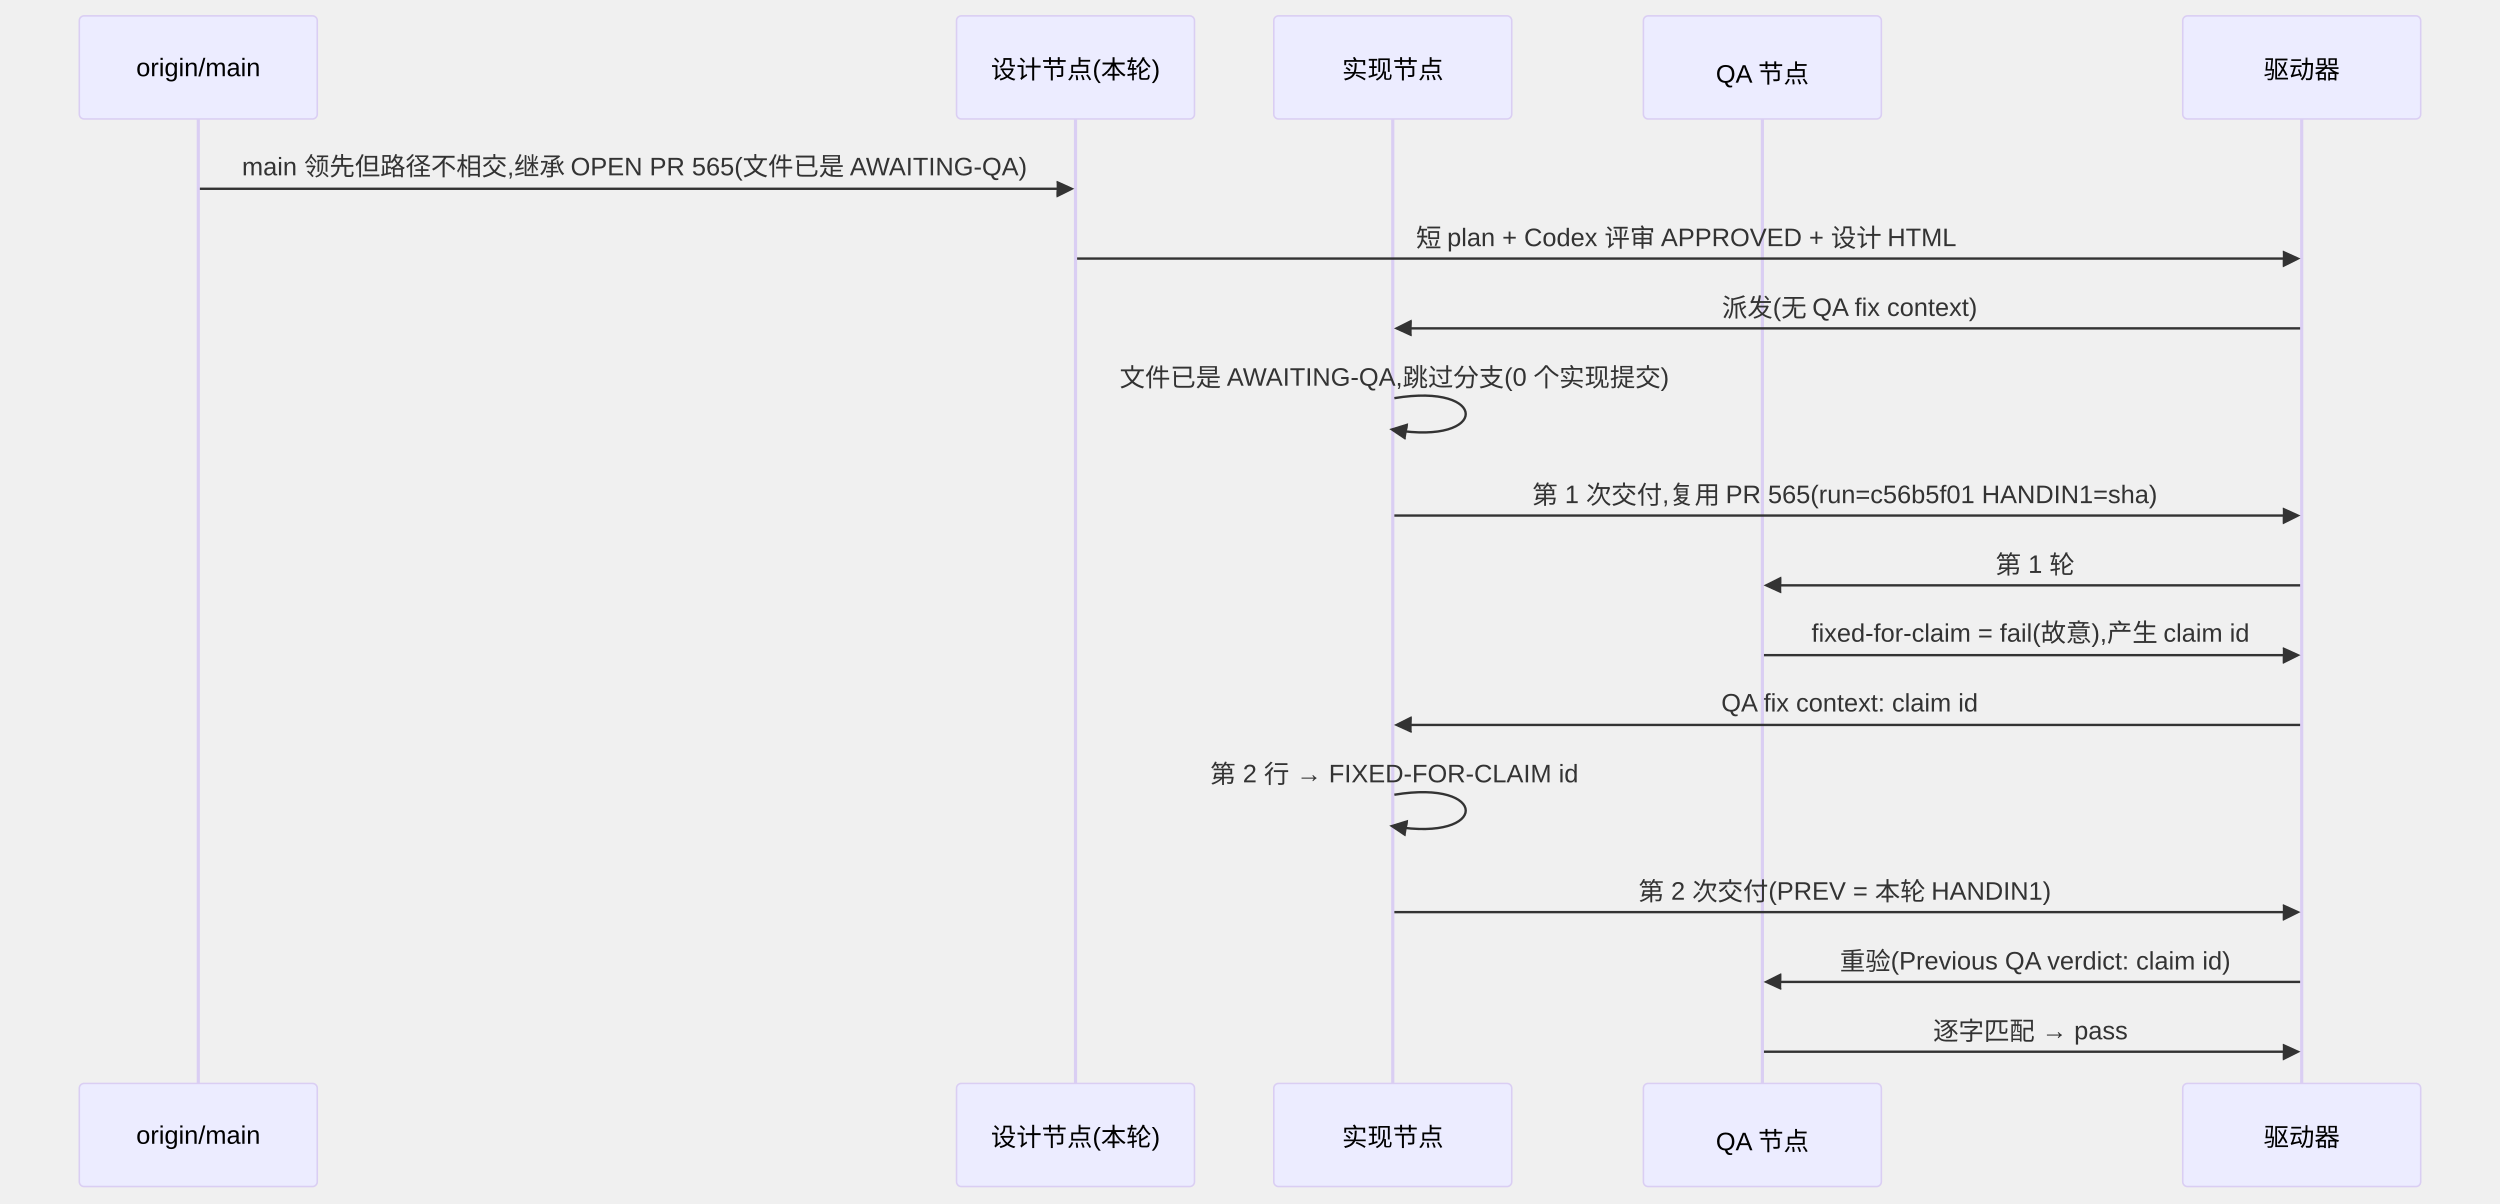
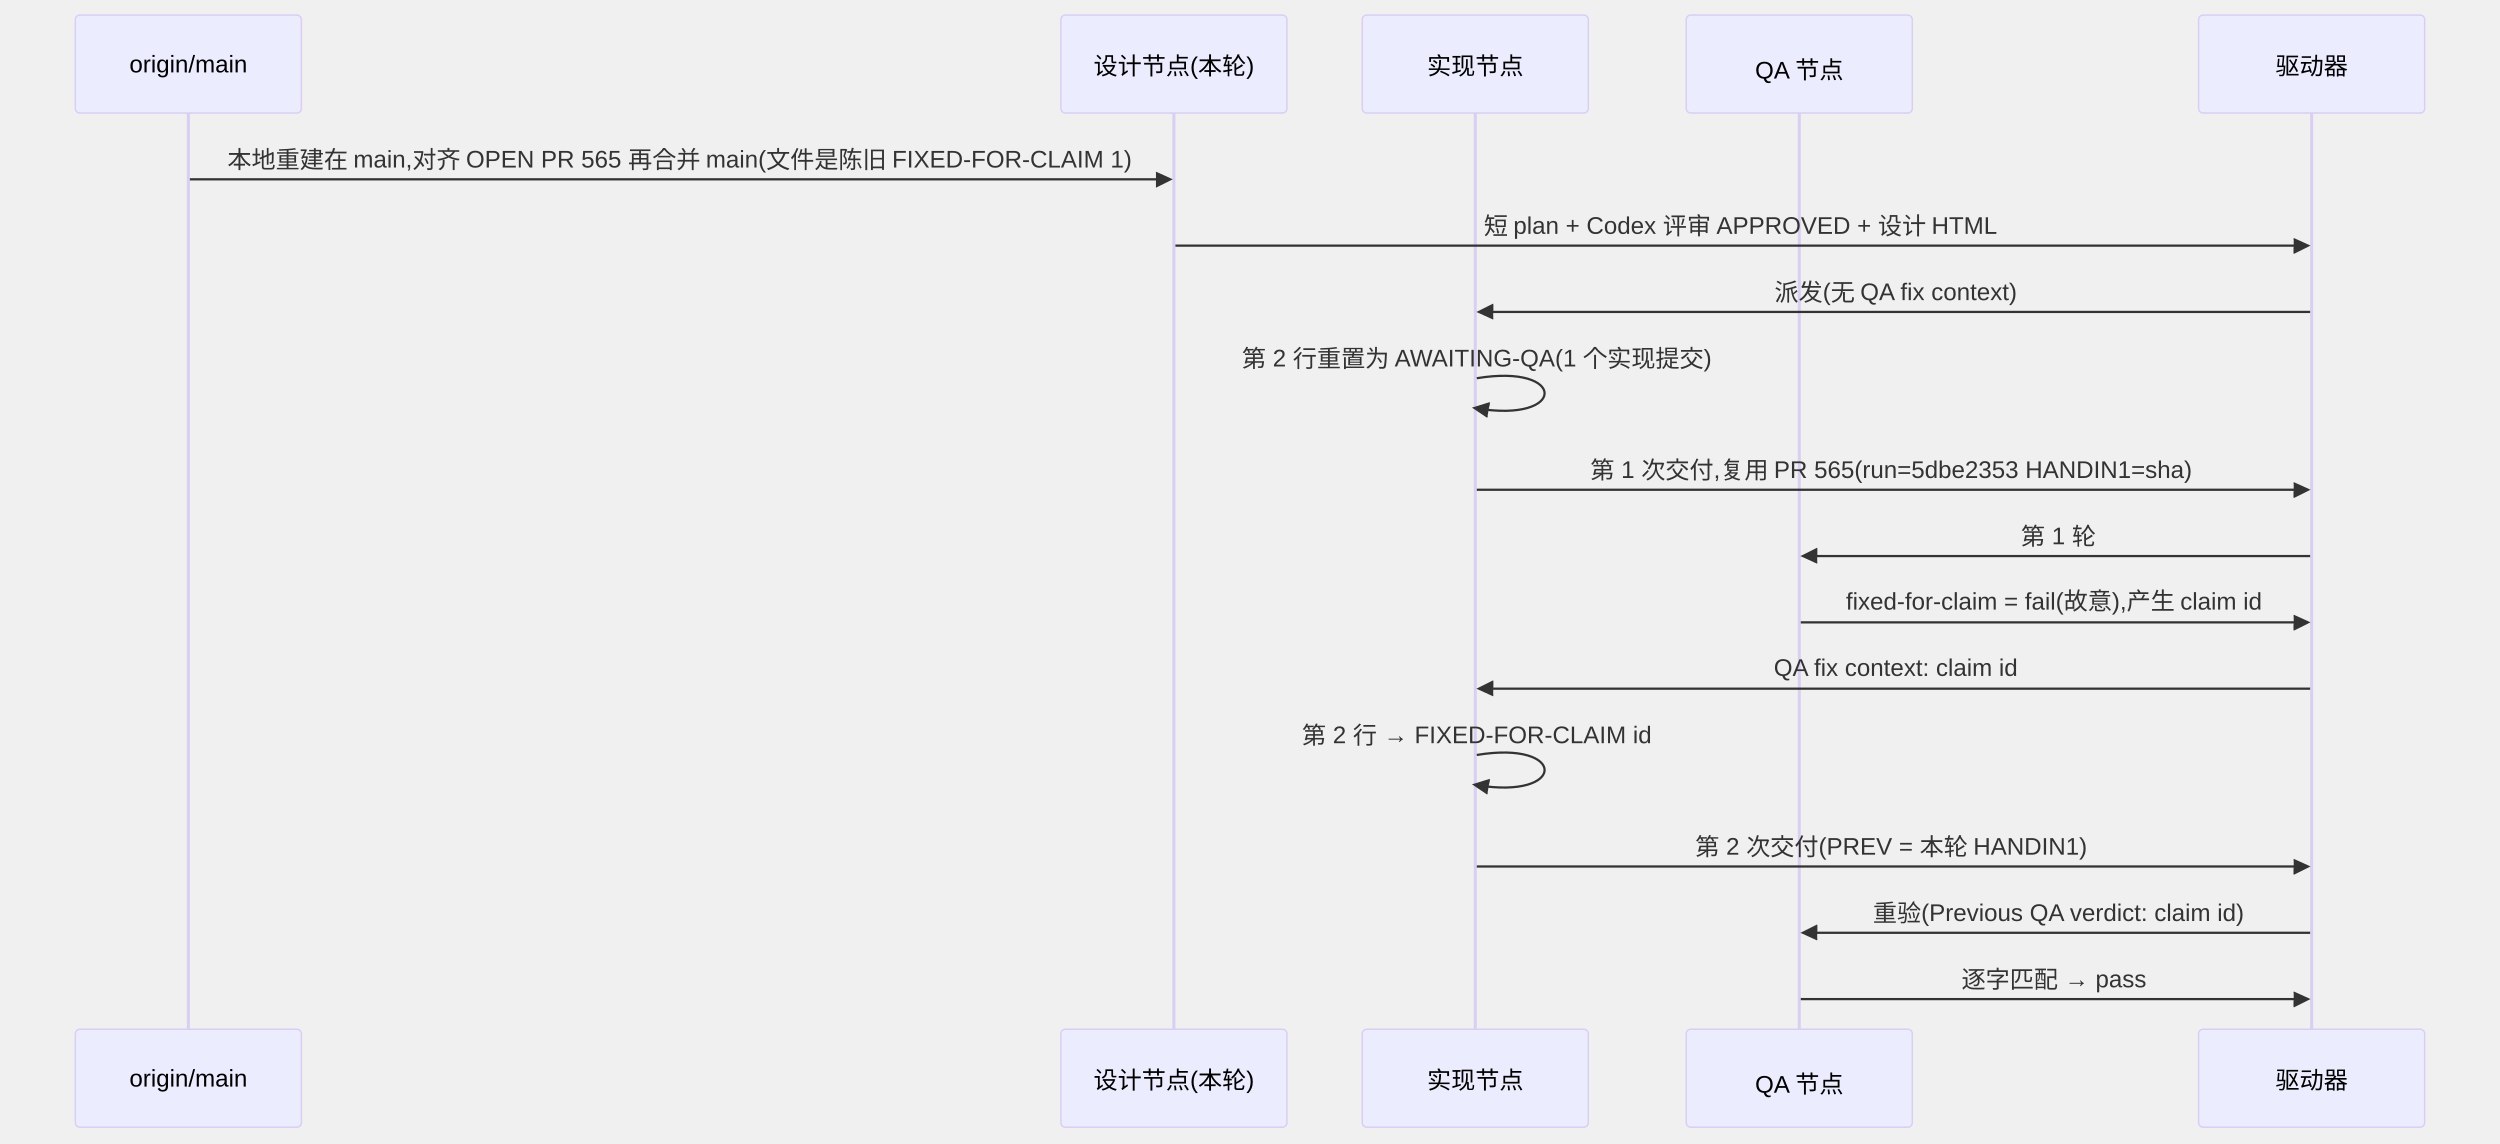
- <svg xmlns="http://www.w3.org/2000/svg" id="FLY-3150-d1" width="100%" style="max-width: 1576px; background-color: white;" viewBox="-50 -10 1576 759" role="graphics-document document" aria-roledescription="sequence">
+ <svg xmlns="http://www.w3.org/2000/svg" id="FLY-3150-d1" width="100%" style="max-width: 1659px; background-color: white;" viewBox="-50 -10 1659 759" role="graphics-document document" aria-roledescription="sequence">
  <g>
-     <rect x="1326" y="673" fill="#eaeaea" stroke="#666" width="150" height="65" name="D" rx="3" ry="3" class="actor actor-bottom" />
-     <text x="1401" y="705.5" dominant-baseline="central" alignment-baseline="central" class="actor actor-box" style="text-anchor: middle; font-size: 16px; font-weight: 400;">
-       <tspan x="1401" dy="0">驱动器</tspan>
+     <rect x="1409" y="673" fill="#eaeaea" stroke="#666" width="150" height="65" name="D" rx="3" ry="3" class="actor actor-bottom" />
+     <text x="1484" y="705.5" dominant-baseline="central" alignment-baseline="central" class="actor actor-box" style="text-anchor: middle; font-size: 16px; font-weight: 400;">
+       <tspan x="1484" dy="0">驱动器</tspan>
    </text>
  </g>
  <g>
-     <rect x="986" y="673" fill="#eaeaea" stroke="#666" width="150" height="65" name="Q" rx="3" ry="3" class="actor actor-bottom" />
-     <text x="1061" y="705.5" dominant-baseline="central" alignment-baseline="central" class="actor actor-box" style="text-anchor: middle; font-size: 16px; font-weight: 400;">
-       <tspan x="1061" dy="0">QA 节点</tspan>
+     <rect x="1069" y="673" fill="#eaeaea" stroke="#666" width="150" height="65" name="Q" rx="3" ry="3" class="actor actor-bottom" />
+     <text x="1144" y="705.5" dominant-baseline="central" alignment-baseline="central" class="actor actor-box" style="text-anchor: middle; font-size: 16px; font-weight: 400;">
+       <tspan x="1144" dy="0">QA 节点</tspan>
    </text>
  </g>
  <g>
-     <rect x="753" y="673" fill="#eaeaea" stroke="#666" width="150" height="65" name="I" rx="3" ry="3" class="actor actor-bottom" />
-     <text x="828" y="705.5" dominant-baseline="central" alignment-baseline="central" class="actor actor-box" style="text-anchor: middle; font-size: 16px; font-weight: 400;">
-       <tspan x="828" dy="0">实现节点</tspan>
+     <rect x="854" y="673" fill="#eaeaea" stroke="#666" width="150" height="65" name="I" rx="3" ry="3" class="actor actor-bottom" />
+     <text x="929" y="705.5" dominant-baseline="central" alignment-baseline="central" class="actor actor-box" style="text-anchor: middle; font-size: 16px; font-weight: 400;">
+       <tspan x="929" dy="0">实现节点</tspan>
    </text>
  </g>
  <g>
-     <rect x="553" y="673" fill="#eaeaea" stroke="#666" width="150" height="65" name="S" rx="3" ry="3" class="actor actor-bottom" />
-     <text x="628" y="705.5" dominant-baseline="central" alignment-baseline="central" class="actor actor-box" style="text-anchor: middle; font-size: 16px; font-weight: 400;">
-       <tspan x="628" dy="0">设计节点(本轮)</tspan>
+     <rect x="654" y="673" fill="#eaeaea" stroke="#666" width="150" height="65" name="S" rx="3" ry="3" class="actor actor-bottom" />
+     <text x="729" y="705.5" dominant-baseline="central" alignment-baseline="central" class="actor actor-box" style="text-anchor: middle; font-size: 16px; font-weight: 400;">
+       <tspan x="729" dy="0">设计节点(本轮)</tspan>
    </text>
  </g>
  <g>
    <rect x="0" y="673" fill="#eaeaea" stroke="#666" width="150" height="65" name="M" rx="3" ry="3" class="actor actor-bottom" />
    <text x="75" y="705.5" dominant-baseline="central" alignment-baseline="central" class="actor actor-box" style="text-anchor: middle; font-size: 16px; font-weight: 400;">
      <tspan x="75" dy="0">origin/main</tspan>
    </text>
  </g>
  <g>
-     <line id="actor4" x1="1401" y1="65" x2="1401" y2="673" class="actor-line 200" stroke-width="0.5px" stroke="#999" name="D" />
+     <line id="actor4" x1="1484" y1="65" x2="1484" y2="673" class="actor-line 200" stroke-width="0.5px" stroke="#999" name="D" />
    <g id="root-4">
-       <rect x="1326" y="0" fill="#eaeaea" stroke="#666" width="150" height="65" name="D" rx="3" ry="3" class="actor actor-top" />
-       <text x="1401" y="32.5" dominant-baseline="central" alignment-baseline="central" class="actor actor-box" style="text-anchor: middle; font-size: 16px; font-weight: 400;">
-         <tspan x="1401" dy="0">驱动器</tspan>
+       <rect x="1409" y="0" fill="#eaeaea" stroke="#666" width="150" height="65" name="D" rx="3" ry="3" class="actor actor-top" />
+       <text x="1484" y="32.5" dominant-baseline="central" alignment-baseline="central" class="actor actor-box" style="text-anchor: middle; font-size: 16px; font-weight: 400;">
+         <tspan x="1484" dy="0">驱动器</tspan>
      </text>
    </g>
  </g>
  <g>
-     <line id="actor3" x1="1061" y1="65" x2="1061" y2="673" class="actor-line 200" stroke-width="0.5px" stroke="#999" name="Q" />
+     <line id="actor3" x1="1144" y1="65" x2="1144" y2="673" class="actor-line 200" stroke-width="0.5px" stroke="#999" name="Q" />
    <g id="root-3">
-       <rect x="986" y="0" fill="#eaeaea" stroke="#666" width="150" height="65" name="Q" rx="3" ry="3" class="actor actor-top" />
-       <text x="1061" y="32.5" dominant-baseline="central" alignment-baseline="central" class="actor actor-box" style="text-anchor: middle; font-size: 16px; font-weight: 400;">
-         <tspan x="1061" dy="0">QA 节点</tspan>
+       <rect x="1069" y="0" fill="#eaeaea" stroke="#666" width="150" height="65" name="Q" rx="3" ry="3" class="actor actor-top" />
+       <text x="1144" y="32.5" dominant-baseline="central" alignment-baseline="central" class="actor actor-box" style="text-anchor: middle; font-size: 16px; font-weight: 400;">
+         <tspan x="1144" dy="0">QA 节点</tspan>
      </text>
    </g>
  </g>
  <g>
-     <line id="actor2" x1="828" y1="65" x2="828" y2="673" class="actor-line 200" stroke-width="0.5px" stroke="#999" name="I" />
+     <line id="actor2" x1="929" y1="65" x2="929" y2="673" class="actor-line 200" stroke-width="0.5px" stroke="#999" name="I" />
    <g id="root-2">
-       <rect x="753" y="0" fill="#eaeaea" stroke="#666" width="150" height="65" name="I" rx="3" ry="3" class="actor actor-top" />
-       <text x="828" y="32.5" dominant-baseline="central" alignment-baseline="central" class="actor actor-box" style="text-anchor: middle; font-size: 16px; font-weight: 400;">
-         <tspan x="828" dy="0">实现节点</tspan>
+       <rect x="854" y="0" fill="#eaeaea" stroke="#666" width="150" height="65" name="I" rx="3" ry="3" class="actor actor-top" />
+       <text x="929" y="32.5" dominant-baseline="central" alignment-baseline="central" class="actor actor-box" style="text-anchor: middle; font-size: 16px; font-weight: 400;">
+         <tspan x="929" dy="0">实现节点</tspan>
      </text>
    </g>
  </g>
  <g>
-     <line id="actor1" x1="628" y1="65" x2="628" y2="673" class="actor-line 200" stroke-width="0.5px" stroke="#999" name="S" />
+     <line id="actor1" x1="729" y1="65" x2="729" y2="673" class="actor-line 200" stroke-width="0.5px" stroke="#999" name="S" />
    <g id="root-1">
-       <rect x="553" y="0" fill="#eaeaea" stroke="#666" width="150" height="65" name="S" rx="3" ry="3" class="actor actor-top" />
-       <text x="628" y="32.5" dominant-baseline="central" alignment-baseline="central" class="actor actor-box" style="text-anchor: middle; font-size: 16px; font-weight: 400;">
-         <tspan x="628" dy="0">设计节点(本轮)</tspan>
+       <rect x="654" y="0" fill="#eaeaea" stroke="#666" width="150" height="65" name="S" rx="3" ry="3" class="actor actor-top" />
+       <text x="729" y="32.5" dominant-baseline="central" alignment-baseline="central" class="actor actor-box" style="text-anchor: middle; font-size: 16px; font-weight: 400;">
+         <tspan x="729" dy="0">设计节点(本轮)</tspan>
      </text>
    </g>
  </g>
  <g>
    <line id="actor0" x1="75" y1="65" x2="75" y2="673" class="actor-line 200" stroke-width="0.5px" stroke="#999" name="M" />
    <g id="root-0">
      <rect x="0" y="0" fill="#eaeaea" stroke="#666" width="150" height="65" name="M" rx="3" ry="3" class="actor actor-top" />
      <text x="75" y="32.5" dominant-baseline="central" alignment-baseline="central" class="actor actor-box" style="text-anchor: middle; font-size: 16px; font-weight: 400;">
        <tspan x="75" dy="0">origin/main</tspan>
      </text>
    </g>
  </g>
  <style>#FLY-3150-d1{font-family:"trebuchet ms",verdana,arial,sans-serif;font-size:16px;fill:#333;}@keyframes edge-animation-frame{from{stroke-dashoffset:0;}}@keyframes dash{to{stroke-dashoffset:0;}}#FLY-3150-d1 .edge-animation-slow{stroke-dasharray:9,5!important;stroke-dashoffset:900;animation:dash 50s linear infinite;stroke-linecap:round;}#FLY-3150-d1 .edge-animation-fast{stroke-dasharray:9,5!important;stroke-dashoffset:900;animation:dash 20s linear infinite;stroke-linecap:round;}#FLY-3150-d1 .error-icon{fill:#552222;}#FLY-3150-d1 .error-text{fill:#552222;stroke:#552222;}#FLY-3150-d1 .edge-thickness-normal{stroke-width:1px;}#FLY-3150-d1 .edge-thickness-thick{stroke-width:3.5px;}#FLY-3150-d1 .edge-pattern-solid{stroke-dasharray:0;}#FLY-3150-d1 .edge-thickness-invisible{stroke-width:0;fill:none;}#FLY-3150-d1 .edge-pattern-dashed{stroke-dasharray:3;}#FLY-3150-d1 .edge-pattern-dotted{stroke-dasharray:2;}#FLY-3150-d1 .marker{fill:#333333;stroke:#333333;}#FLY-3150-d1 .marker.cross{stroke:#333333;}#FLY-3150-d1 svg{font-family:"trebuchet ms",verdana,arial,sans-serif;font-size:16px;}#FLY-3150-d1 p{margin:0;}#FLY-3150-d1 .actor{stroke:hsl(259.626, 59.777%, 87.902%);fill:#ECECFF;}#FLY-3150-d1 text.actor&gt;tspan{fill:black;stroke:none;}#FLY-3150-d1 .actor-line{stroke:hsl(259.626, 59.777%, 87.902%);}#FLY-3150-d1 .innerArc{stroke-width:1.5;stroke-dasharray:none;}#FLY-3150-d1 .messageLine0{stroke-width:1.5;stroke-dasharray:none;stroke:#333;}#FLY-3150-d1 .messageLine1{stroke-width:1.5;stroke-dasharray:2,2;stroke:#333;}#FLY-3150-d1 #arrowhead path{fill:#333;stroke:#333;}#FLY-3150-d1 .sequenceNumber{fill:white;}#FLY-3150-d1 #sequencenumber{fill:#333;}#FLY-3150-d1 #crosshead path{fill:#333;stroke:#333;}#FLY-3150-d1 .messageText{fill:#333;stroke:none;}#FLY-3150-d1 .labelBox{stroke:hsl(259.626, 59.777%, 87.902%);fill:#ECECFF;}#FLY-3150-d1 .labelText,#FLY-3150-d1 .labelText&gt;tspan{fill:black;stroke:none;}#FLY-3150-d1 .loopText,#FLY-3150-d1 .loopText&gt;tspan{fill:black;stroke:none;}#FLY-3150-d1 .loopLine{stroke-width:2px;stroke-dasharray:2,2;stroke:hsl(259.626, 59.777%, 87.902%);fill:hsl(259.626, 59.777%, 87.902%);}#FLY-3150-d1 .note{stroke:#aaaa33;fill:#fff5ad;}#FLY-3150-d1 .noteText,#FLY-3150-d1 .noteText&gt;tspan{fill:black;stroke:none;}#FLY-3150-d1 .activation0{fill:#f4f4f4;stroke:#666;}#FLY-3150-d1 .activation1{fill:#f4f4f4;stroke:#666;}#FLY-3150-d1 .activation2{fill:#f4f4f4;stroke:#666;}#FLY-3150-d1 .actorPopupMenu{position:absolute;}#FLY-3150-d1 .actorPopupMenuPanel{position:absolute;fill:#ECECFF;box-shadow:0px 8px 16px 0px rgba(0,0,0,0.2);filter:drop-shadow(3px 5px 2px rgb(0 0 0 / 0.4));}#FLY-3150-d1 .actor-man line{stroke:hsl(259.626, 59.777%, 87.902%);fill:#ECECFF;}#FLY-3150-d1 .actor-man circle,#FLY-3150-d1 line{stroke:hsl(259.626, 59.777%, 87.902%);fill:#ECECFF;stroke-width:2px;}#FLY-3150-d1 :root{--mermaid-font-family:"trebuchet ms",verdana,arial,sans-serif;}</style>
  <g />
  <defs>
    <symbol id="computer" width="24" height="24">
      <path transform="scale(.5)" d="M2 2v13h20v-13h-20zm18 11h-16v-9h16v9zm-10.228 6l.466-1h3.524l.467 1h-4.457zm14.228 3h-24l2-6h2.104l-1.33 4h18.45l-1.297-4h2.073l2 6zm-5-10h-14v-7h14v7z" />
    </symbol>
  </defs>
  <defs>
    <symbol id="database" fill-rule="evenodd" clip-rule="evenodd">
      <path transform="scale(.5)" d="M12.258.001l.256.004.255.005.253.008.251.01.249.012.247.015.246.016.242.019.241.02.239.023.236.024.233.027.231.028.229.031.225.032.223.034.22.036.217.038.214.04.211.041.208.043.205.045.201.046.198.048.194.05.191.051.187.053.183.054.18.056.175.057.172.059.168.06.163.061.16.063.155.064.15.066.074.033.073.033.071.034.07.034.069.035.068.035.067.035.066.035.064.036.064.036.062.036.06.036.06.037.058.037.058.037.055.038.055.038.053.038.052.038.051.039.05.039.048.039.047.039.045.04.044.04.043.04.041.04.04.041.039.041.037.041.036.041.034.041.033.042.032.042.03.042.029.042.027.042.026.043.024.043.023.043.021.043.02.043.018.044.017.043.015.044.013.044.012.044.011.045.009.044.007.045.006.045.004.045.002.045.001.045v17l-.001.045-.002.045-.004.045-.006.045-.007.045-.009.044-.011.045-.012.044-.013.044-.015.044-.017.043-.018.044-.02.043-.021.043-.023.043-.024.043-.026.043-.027.042-.029.042-.03.042-.032.042-.033.042-.034.041-.036.041-.037.041-.039.041-.04.041-.041.04-.043.04-.044.04-.045.04-.047.039-.048.039-.05.039-.051.039-.052.038-.053.038-.055.038-.055.038-.058.037-.058.037-.06.037-.06.036-.062.036-.064.036-.064.036-.066.035-.067.035-.068.035-.069.035-.07.034-.071.034-.073.033-.074.033-.15.066-.155.064-.16.063-.163.061-.168.06-.172.059-.175.057-.18.056-.183.054-.187.053-.191.051-.194.05-.198.048-.201.046-.205.045-.208.043-.211.041-.214.04-.217.038-.22.036-.223.034-.225.032-.229.031-.231.028-.233.027-.236.024-.239.023-.241.02-.242.019-.246.016-.247.015-.249.012-.251.01-.253.008-.255.005-.256.004-.258.001-.258-.001-.256-.004-.255-.005-.253-.008-.251-.01-.249-.012-.247-.015-.245-.016-.243-.019-.241-.02-.238-.023-.236-.024-.234-.027-.231-.028-.228-.031-.226-.032-.223-.034-.22-.036-.217-.038-.214-.04-.211-.041-.208-.043-.204-.045-.201-.046-.198-.048-.195-.05-.19-.051-.187-.053-.184-.054-.179-.056-.176-.057-.172-.059-.167-.06-.164-.061-.159-.063-.155-.064-.151-.066-.074-.033-.072-.033-.072-.034-.07-.034-.069-.035-.068-.035-.067-.035-.066-.035-.064-.036-.063-.036-.062-.036-.061-.036-.06-.037-.058-.037-.057-.037-.056-.038-.055-.038-.053-.038-.052-.038-.051-.039-.049-.039-.049-.039-.046-.039-.046-.04-.044-.04-.043-.04-.041-.04-.04-.041-.039-.041-.037-.041-.036-.041-.034-.041-.033-.042-.032-.042-.03-.042-.029-.042-.027-.042-.026-.043-.024-.043-.023-.043-.021-.043-.02-.043-.018-.044-.017-.043-.015-.044-.013-.044-.012-.044-.011-.045-.009-.044-.007-.045-.006-.045-.004-.045-.002-.045-.001-.045v-17l.001-.045.002-.045.004-.045.006-.045.007-.045.009-.044.011-.045.012-.044.013-.044.015-.044.017-.043.018-.044.02-.043.021-.043.023-.043.024-.043.026-.043.027-.042.029-.042.03-.042.032-.042.033-.042.034-.041.036-.041.037-.041.039-.041.04-.041.041-.04.043-.04.044-.04.046-.04.046-.039.049-.039.049-.039.051-.039.052-.038.053-.038.055-.038.056-.038.057-.037.058-.037.06-.037.061-.036.062-.036.063-.036.064-.036.066-.035.067-.035.068-.035.069-.035.07-.034.072-.034.072-.033.074-.033.151-.066.155-.064.159-.063.164-.061.167-.06.172-.059.176-.057.179-.056.184-.054.187-.053.19-.051.195-.05.198-.048.201-.046.204-.045.208-.043.211-.041.214-.04.217-.038.22-.036.223-.034.226-.032.228-.031.231-.028.234-.027.236-.024.238-.023.241-.02.243-.019.245-.016.247-.015.249-.012.251-.01.253-.008.255-.005.256-.004.258-.001.258.001zm-9.258 20.499v.01l.001.021.003.021.004.022.005.021.006.022.007.022.009.023.01.022.011.023.012.023.013.023.015.023.016.024.017.023.018.024.019.024.021.024.022.025.023.024.024.025.052.049.056.05.061.051.066.051.07.051.075.051.079.052.084.052.088.052.092.052.097.052.102.051.105.052.11.052.114.051.119.051.123.051.127.05.131.05.135.05.139.048.144.049.147.047.152.047.155.047.16.045.163.045.167.043.171.043.176.041.178.041.183.039.187.039.19.037.194.035.197.035.202.033.204.031.209.03.212.029.216.027.219.025.222.024.226.021.23.02.233.018.236.016.24.015.243.012.246.01.249.008.253.005.256.004.259.001.26-.001.257-.004.254-.005.25-.008.247-.011.244-.012.241-.014.237-.016.233-.018.231-.021.226-.021.224-.024.22-.026.216-.027.212-.028.21-.031.205-.031.202-.034.198-.034.194-.036.191-.037.187-.039.183-.04.179-.04.175-.042.172-.043.168-.044.163-.045.16-.046.155-.046.152-.047.148-.048.143-.049.139-.049.136-.05.131-.05.126-.05.123-.051.118-.052.114-.051.11-.052.106-.052.101-.052.096-.052.092-.052.088-.053.083-.051.079-.052.074-.052.07-.051.065-.051.06-.051.056-.05.051-.05.023-.024.023-.025.021-.024.02-.024.019-.024.018-.024.017-.024.015-.023.014-.024.013-.023.012-.023.01-.023.01-.022.008-.022.006-.022.006-.022.004-.022.004-.021.001-.021.001-.021v-4.127l-.077.055-.08.053-.083.054-.085.053-.087.052-.09.052-.093.051-.095.05-.097.05-.1.049-.102.049-.105.048-.106.047-.109.047-.111.046-.114.045-.115.045-.118.044-.12.043-.122.042-.124.042-.126.041-.128.04-.13.04-.132.038-.134.038-.135.037-.138.037-.139.035-.142.035-.143.034-.144.033-.147.032-.148.031-.15.03-.151.03-.153.029-.154.027-.156.027-.158.026-.159.025-.161.024-.162.023-.163.022-.165.021-.166.02-.167.019-.169.018-.169.017-.171.016-.173.015-.173.014-.175.013-.175.012-.177.011-.178.01-.179.008-.179.008-.181.006-.182.005-.182.004-.184.003-.184.002h-.37l-.184-.002-.184-.003-.182-.004-.182-.005-.181-.006-.179-.008-.179-.008-.178-.01-.176-.011-.176-.012-.175-.013-.173-.014-.172-.015-.171-.016-.17-.017-.169-.018-.167-.019-.166-.02-.165-.021-.163-.022-.162-.023-.161-.024-.159-.025-.157-.026-.156-.027-.155-.027-.153-.029-.151-.03-.15-.03-.148-.031-.146-.032-.145-.033-.143-.034-.141-.035-.14-.035-.137-.037-.136-.037-.134-.038-.132-.038-.13-.04-.128-.04-.126-.041-.124-.042-.122-.042-.12-.044-.117-.043-.116-.045-.113-.045-.112-.046-.109-.047-.106-.047-.105-.048-.102-.049-.1-.049-.097-.05-.095-.05-.093-.052-.09-.051-.087-.052-.085-.053-.083-.054-.08-.054-.077-.054v4.127zm0-5.654v.011l.001.021.003.021.004.021.005.022.006.022.007.022.009.022.01.022.011.023.012.023.013.023.015.024.016.023.017.024.018.024.019.024.021.024.022.024.023.025.024.024.052.05.056.05.061.05.066.051.07.051.075.052.079.051.084.052.088.052.092.052.097.052.102.052.105.052.11.051.114.051.119.052.123.05.127.051.131.05.135.049.139.049.144.048.147.048.152.047.155.046.16.045.163.045.167.044.171.042.176.042.178.04.183.04.187.038.19.037.194.036.197.034.202.033.204.032.209.03.212.028.216.027.219.025.222.024.226.022.23.02.233.018.236.016.24.014.243.012.246.01.249.008.253.006.256.003.259.001.26-.001.257-.003.254-.006.25-.008.247-.01.244-.012.241-.015.237-.016.233-.018.231-.02.226-.022.224-.024.22-.025.216-.027.212-.029.21-.03.205-.032.202-.033.198-.035.194-.036.191-.037.187-.039.183-.039.179-.041.175-.042.172-.043.168-.044.163-.045.16-.045.155-.047.152-.047.148-.048.143-.048.139-.05.136-.049.131-.05.126-.051.123-.051.118-.051.114-.052.11-.052.106-.052.101-.052.096-.052.092-.052.088-.052.083-.052.079-.052.074-.051.07-.052.065-.051.06-.05.056-.051.051-.049.023-.025.023-.024.021-.025.02-.024.019-.024.018-.024.017-.024.015-.023.014-.023.013-.024.012-.022.01-.023.01-.023.008-.022.006-.022.006-.022.004-.021.004-.022.001-.021.001-.021v-4.139l-.077.054-.08.054-.083.054-.085.052-.087.053-.09.051-.093.051-.095.051-.097.05-.1.049-.102.049-.105.048-.106.047-.109.047-.111.046-.114.045-.115.044-.118.044-.12.044-.122.042-.124.042-.126.041-.128.04-.13.039-.132.039-.134.038-.135.037-.138.036-.139.036-.142.035-.143.033-.144.033-.147.033-.148.031-.15.03-.151.03-.153.028-.154.028-.156.027-.158.026-.159.025-.161.024-.162.023-.163.022-.165.021-.166.02-.167.019-.169.018-.169.017-.171.016-.173.015-.173.014-.175.013-.175.012-.177.011-.178.009-.179.009-.179.007-.181.007-.182.005-.182.004-.184.003-.184.002h-.37l-.184-.002-.184-.003-.182-.004-.182-.005-.181-.007-.179-.007-.179-.009-.178-.009-.176-.011-.176-.012-.175-.013-.173-.014-.172-.015-.171-.016-.17-.017-.169-.018-.167-.019-.166-.02-.165-.021-.163-.022-.162-.023-.161-.024-.159-.025-.157-.026-.156-.027-.155-.028-.153-.028-.151-.03-.15-.03-.148-.031-.146-.033-.145-.033-.143-.033-.141-.035-.14-.036-.137-.036-.136-.037-.134-.038-.132-.039-.13-.039-.128-.04-.126-.041-.124-.042-.122-.043-.12-.043-.117-.044-.116-.044-.113-.046-.112-.046-.109-.046-.106-.047-.105-.048-.102-.049-.1-.049-.097-.05-.095-.051-.093-.051-.09-.051-.087-.053-.085-.052-.083-.054-.08-.054-.077-.054v4.139zm0-5.666v.011l.001.02.003.022.004.021.005.022.006.021.007.022.009.023.01.022.011.023.012.023.013.023.015.023.016.024.017.024.018.023.019.024.021.025.022.024.023.024.024.025.052.05.056.05.061.05.066.051.07.051.075.052.079.051.084.052.088.052.092.052.097.052.102.052.105.051.11.052.114.051.119.051.123.051.127.05.131.05.135.05.139.049.144.048.147.048.152.047.155.046.16.045.163.045.167.043.171.043.176.042.178.04.183.04.187.038.19.037.194.036.197.034.202.033.204.032.209.03.212.028.216.027.219.025.222.024.226.021.23.02.233.018.236.017.24.014.243.012.246.01.249.008.253.006.256.003.259.001.26-.001.257-.003.254-.006.25-.008.247-.01.244-.013.241-.014.237-.016.233-.018.231-.02.226-.022.224-.024.22-.025.216-.027.212-.029.21-.03.205-.032.202-.033.198-.035.194-.036.191-.037.187-.039.183-.039.179-.041.175-.042.172-.043.168-.044.163-.045.16-.045.155-.047.152-.047.148-.048.143-.049.139-.049.136-.049.131-.051.126-.05.123-.051.118-.052.114-.051.11-.052.106-.052.101-.052.096-.052.092-.052.088-.052.083-.052.079-.052.074-.052.07-.051.065-.051.06-.051.056-.05.051-.049.023-.025.023-.025.021-.024.02-.024.019-.024.018-.024.017-.024.015-.023.014-.024.013-.023.012-.023.01-.022.01-.023.008-.022.006-.022.006-.022.004-.022.004-.021.001-.021.001-.021v-4.153l-.077.054-.08.054-.083.053-.085.053-.087.053-.09.051-.093.051-.095.051-.097.05-.1.049-.102.048-.105.048-.106.048-.109.046-.111.046-.114.046-.115.044-.118.044-.12.043-.122.043-.124.042-.126.041-.128.04-.13.039-.132.039-.134.038-.135.037-.138.036-.139.036-.142.034-.143.034-.144.033-.147.032-.148.032-.15.03-.151.03-.153.028-.154.028-.156.027-.158.026-.159.024-.161.024-.162.023-.163.023-.165.021-.166.02-.167.019-.169.018-.169.017-.171.016-.173.015-.173.014-.175.013-.175.012-.177.01-.178.01-.179.009-.179.007-.181.006-.182.006-.182.004-.184.003-.184.001-.185.001-.185-.001-.184-.001-.184-.003-.182-.004-.182-.006-.181-.006-.179-.007-.179-.009-.178-.01-.176-.01-.176-.012-.175-.013-.173-.014-.172-.015-.171-.016-.17-.017-.169-.018-.167-.019-.166-.02-.165-.021-.163-.023-.162-.023-.161-.024-.159-.024-.157-.026-.156-.027-.155-.028-.153-.028-.151-.03-.15-.03-.148-.032-.146-.032-.145-.033-.143-.034-.141-.034-.14-.036-.137-.036-.136-.037-.134-.038-.132-.039-.13-.039-.128-.041-.126-.041-.124-.041-.122-.043-.12-.043-.117-.044-.116-.044-.113-.046-.112-.046-.109-.046-.106-.048-.105-.048-.102-.048-.1-.05-.097-.049-.095-.051-.093-.051-.09-.052-.087-.052-.085-.053-.083-.053-.08-.054-.077-.054v4.153zm8.74-8.179l-.257.004-.254.005-.25.008-.247.011-.244.012-.241.014-.237.016-.233.018-.231.021-.226.022-.224.023-.22.026-.216.027-.212.028-.21.031-.205.032-.202.033-.198.034-.194.036-.191.038-.187.038-.183.04-.179.041-.175.042-.172.043-.168.043-.163.045-.16.046-.155.046-.152.048-.148.048-.143.048-.139.049-.136.05-.131.05-.126.051-.123.051-.118.051-.114.052-.11.052-.106.052-.101.052-.096.052-.092.052-.088.052-.083.052-.079.052-.074.051-.07.052-.065.051-.06.05-.056.05-.051.05-.023.025-.023.024-.021.024-.02.025-.019.024-.018.024-.017.023-.015.024-.014.023-.013.023-.012.023-.01.023-.01.022-.008.022-.006.023-.006.021-.004.022-.004.021-.001.021-.001.021.001.021.001.021.004.021.004.022.006.021.006.023.008.022.01.022.01.023.012.023.013.023.014.023.015.024.017.023.018.024.019.024.02.025.021.024.023.024.023.025.051.05.056.05.06.05.065.051.07.052.074.051.079.052.083.052.088.052.092.052.096.052.101.052.106.052.11.052.114.052.118.051.123.051.126.051.131.05.136.05.139.049.143.048.148.048.152.048.155.046.16.046.163.045.168.043.172.043.175.042.179.041.183.04.187.038.191.038.194.036.198.034.202.033.205.032.21.031.212.028.216.027.22.026.224.023.226.022.231.021.233.018.237.016.241.014.244.012.247.011.25.008.254.005.257.004.26.001.26-.001.257-.004.254-.005.25-.008.247-.011.244-.012.241-.014.237-.016.233-.018.231-.021.226-.022.224-.023.22-.026.216-.027.212-.028.21-.031.205-.032.202-.033.198-.034.194-.036.191-.038.187-.038.183-.04.179-.041.175-.042.172-.043.168-.043.163-.045.16-.046.155-.046.152-.048.148-.048.143-.048.139-.049.136-.05.131-.05.126-.051.123-.051.118-.051.114-.052.11-.052.106-.052.101-.052.096-.052.092-.052.088-.052.083-.052.079-.052.074-.051.07-.052.065-.051.06-.05.056-.05.051-.05.023-.025.023-.024.021-.024.02-.025.019-.024.018-.024.017-.023.015-.024.014-.023.013-.023.012-.023.01-.023.01-.022.008-.022.006-.023.006-.021.004-.022.004-.021.001-.021.001-.021-.001-.021-.001-.021-.004-.021-.004-.022-.006-.021-.006-.023-.008-.022-.01-.022-.01-.023-.012-.023-.013-.023-.014-.023-.015-.024-.017-.023-.018-.024-.019-.024-.02-.025-.021-.024-.023-.024-.023-.025-.051-.05-.056-.05-.06-.05-.065-.051-.07-.052-.074-.051-.079-.052-.083-.052-.088-.052-.092-.052-.096-.052-.101-.052-.106-.052-.11-.052-.114-.052-.118-.051-.123-.051-.126-.051-.131-.05-.136-.05-.139-.049-.143-.048-.148-.048-.152-.048-.155-.046-.16-.046-.163-.045-.168-.043-.172-.043-.175-.042-.179-.041-.183-.04-.187-.038-.191-.038-.194-.036-.198-.034-.202-.033-.205-.032-.21-.031-.212-.028-.216-.027-.22-.026-.224-.023-.226-.022-.231-.021-.233-.018-.237-.016-.241-.014-.244-.012-.247-.011-.25-.008-.254-.005-.257-.004-.26-.001-.26.001z" />
    </symbol>
  </defs>
  <defs>
    <symbol id="clock" width="24" height="24">
      <path transform="scale(.5)" d="M12 2c5.514 0 10 4.486 10 10s-4.486 10-10 10-10-4.486-10-10 4.486-10 10-10zm0-2c-6.627 0-12 5.373-12 12s5.373 12 12 12 12-5.373 12-12-5.373-12-12-12zm5.848 12.459c.202.038.202.333.001.372-1.907.361-6.045 1.111-6.547 1.111-.719 0-1.301-.582-1.301-1.301 0-.512.77-5.447 1.125-7.445.034-.192.312-.181.343.014l.985 6.238 5.394 1.011z" />
    </symbol>
  </defs>
  <defs>
    <marker id="arrowhead" refX="7.9" refY="5" markerUnits="userSpaceOnUse" markerWidth="12" markerHeight="12" orient="auto-start-reverse">
      <path d="M -1 0 L 10 5 L 0 10 z" />
    </marker>
  </defs>
  <defs>
    <marker id="crosshead" markerWidth="15" markerHeight="8" orient="auto" refX="4" refY="4.5">
      <path fill="none" stroke="#000000" stroke-width="1pt" d="M 1,2 L 6,7 M 6,2 L 1,7" style="stroke-dasharray: 0, 0;" />
    </marker>
  </defs>
  <defs>
    <marker id="filled-head" refX="15.5" refY="7" markerWidth="20" markerHeight="28" orient="auto">
      <path d="M 18,7 L9,13 L14,7 L9,1 Z" />
    </marker>
  </defs>
  <defs>
    <marker id="sequencenumber" refX="15" refY="15" markerWidth="60" markerHeight="40" orient="auto">
      <circle cx="15" cy="15" r="6" />
    </marker>
  </defs>
-   <text x="350" y="80" text-anchor="middle" dominant-baseline="middle" alignment-baseline="middle" class="messageText" dy="1em" style="font-size: 16px; font-weight: 400;">main 领先但路径不相交,继承 OPEN PR 565(文件已是 AWAITING-QA)</text>
-   <line x1="76" y1="109" x2="624" y2="109" class="messageLine0" stroke-width="2" stroke="none" marker-end="url(#arrowhead)" style="fill: none;" />
-   <text x="1013" y="124" text-anchor="middle" dominant-baseline="middle" alignment-baseline="middle" class="messageText" dy="1em" style="font-size: 16px; font-weight: 400;">短 plan + Codex 评审 APPROVED + 设计 HTML</text>
-   <line x1="629" y1="153" x2="1397" y2="153" class="messageLine0" stroke-width="2" stroke="none" marker-end="url(#arrowhead)" style="fill: none;" />
-   <text x="1116" y="168" text-anchor="middle" dominant-baseline="middle" alignment-baseline="middle" class="messageText" dy="1em" style="font-size: 16px; font-weight: 400;">派发(无 QA fix context)</text>
-   <line x1="1400" y1="197" x2="832" y2="197" class="messageLine0" stroke-width="2" stroke="none" marker-end="url(#arrowhead)" style="fill: none;" />
-   <text x="829" y="212" text-anchor="middle" dominant-baseline="middle" alignment-baseline="middle" class="messageText" dy="1em" style="font-size: 16px; font-weight: 400;">文件已是 AWAITING-QA,跳过分支(0 个实现提交)</text>
-   <path d="M 829,241 C 889,231 889,271 829,261" class="messageLine0" stroke-width="2" stroke="none" marker-end="url(#arrowhead)" style="fill: none;" />
-   <text x="1113" y="286" text-anchor="middle" dominant-baseline="middle" alignment-baseline="middle" class="messageText" dy="1em" style="font-size: 16px; font-weight: 400;">第 1 次交付,复用 PR 565(run=c56b5f01 HANDIN1=sha)</text>
-   <line x1="829" y1="315" x2="1397" y2="315" class="messageLine0" stroke-width="2" stroke="none" marker-end="url(#arrowhead)" style="fill: none;" />
-   <text x="1233" y="330" text-anchor="middle" dominant-baseline="middle" alignment-baseline="middle" class="messageText" dy="1em" style="font-size: 16px; font-weight: 400;">第 1 轮</text>
-   <line x1="1400" y1="359" x2="1065" y2="359" class="messageLine0" stroke-width="2" stroke="none" marker-end="url(#arrowhead)" style="fill: none;" />
-   <text x="1230" y="374" text-anchor="middle" dominant-baseline="middle" alignment-baseline="middle" class="messageText" dy="1em" style="font-size: 16px; font-weight: 400;">fixed-for-claim = fail(故意),产生 claim id</text>
-   <line x1="1062" y1="403" x2="1397" y2="403" class="messageLine0" stroke-width="2" stroke="none" marker-end="url(#arrowhead)" style="fill: none;" />
-   <text x="1116" y="418" text-anchor="middle" dominant-baseline="middle" alignment-baseline="middle" class="messageText" dy="1em" style="font-size: 16px; font-weight: 400;">QA fix context: claim id</text>
-   <line x1="1400" y1="447" x2="832" y2="447" class="messageLine0" stroke-width="2" stroke="none" marker-end="url(#arrowhead)" style="fill: none;" />
-   <text x="829" y="462" text-anchor="middle" dominant-baseline="middle" alignment-baseline="middle" class="messageText" dy="1em" style="font-size: 16px; font-weight: 400;">第 2 行 → FIXED-FOR-CLAIM id</text>
-   <path d="M 829,491 C 889,481 889,521 829,511" class="messageLine0" stroke-width="2" stroke="none" marker-end="url(#arrowhead)" style="fill: none;" />
-   <text x="1113" y="536" text-anchor="middle" dominant-baseline="middle" alignment-baseline="middle" class="messageText" dy="1em" style="font-size: 16px; font-weight: 400;">第 2 次交付(PREV = 本轮 HANDIN1)</text>
-   <line x1="829" y1="565" x2="1397" y2="565" class="messageLine0" stroke-width="2" stroke="none" marker-end="url(#arrowhead)" style="fill: none;" />
-   <text x="1233" y="580" text-anchor="middle" dominant-baseline="middle" alignment-baseline="middle" class="messageText" dy="1em" style="font-size: 16px; font-weight: 400;">重验(Previous QA verdict: claim id)</text>
-   <line x1="1400" y1="609" x2="1065" y2="609" class="messageLine0" stroke-width="2" stroke="none" marker-end="url(#arrowhead)" style="fill: none;" />
-   <text x="1230" y="624" text-anchor="middle" dominant-baseline="middle" alignment-baseline="middle" class="messageText" dy="1em" style="font-size: 16px; font-weight: 400;">逐字匹配 → pass</text>
-   <line x1="1062" y1="653" x2="1397" y2="653" class="messageLine0" stroke-width="2" stroke="none" marker-end="url(#arrowhead)" style="fill: none;" />
+   <text x="401" y="80" text-anchor="middle" dominant-baseline="middle" alignment-baseline="middle" class="messageText" dy="1em" style="font-size: 16px; font-weight: 400;">本地重建在 main,对齐 OPEN PR 565 再合并 main(文件是陈旧 FIXED-FOR-CLAIM 1)</text>
+   <line x1="76" y1="109" x2="725" y2="109" class="messageLine0" stroke-width="2" stroke="none" marker-end="url(#arrowhead)" style="fill: none;" />
+   <text x="1105" y="124" text-anchor="middle" dominant-baseline="middle" alignment-baseline="middle" class="messageText" dy="1em" style="font-size: 16px; font-weight: 400;">短 plan + Codex 评审 APPROVED + 设计 HTML</text>
+   <line x1="730" y1="153" x2="1480" y2="153" class="messageLine0" stroke-width="2" stroke="none" marker-end="url(#arrowhead)" style="fill: none;" />
+   <text x="1208" y="168" text-anchor="middle" dominant-baseline="middle" alignment-baseline="middle" class="messageText" dy="1em" style="font-size: 16px; font-weight: 400;">派发(无 QA fix context)</text>
+   <line x1="1483" y1="197" x2="933" y2="197" class="messageLine0" stroke-width="2" stroke="none" marker-end="url(#arrowhead)" style="fill: none;" />
+   <text x="930" y="212" text-anchor="middle" dominant-baseline="middle" alignment-baseline="middle" class="messageText" dy="1em" style="font-size: 16px; font-weight: 400;">第 2 行重置为 AWAITING-QA(1 个实现提交)</text>
+   <path d="M 930,241 C 990,231 990,271 930,261" class="messageLine0" stroke-width="2" stroke="none" marker-end="url(#arrowhead)" style="fill: none;" />
+   <text x="1205" y="286" text-anchor="middle" dominant-baseline="middle" alignment-baseline="middle" class="messageText" dy="1em" style="font-size: 16px; font-weight: 400;">第 1 次交付,复用 PR 565(run=5dbe2353 HANDIN1=sha)</text>
+   <line x1="930" y1="315" x2="1480" y2="315" class="messageLine0" stroke-width="2" stroke="none" marker-end="url(#arrowhead)" style="fill: none;" />
+   <text x="1316" y="330" text-anchor="middle" dominant-baseline="middle" alignment-baseline="middle" class="messageText" dy="1em" style="font-size: 16px; font-weight: 400;">第 1 轮</text>
+   <line x1="1483" y1="359" x2="1148" y2="359" class="messageLine0" stroke-width="2" stroke="none" marker-end="url(#arrowhead)" style="fill: none;" />
+   <text x="1313" y="374" text-anchor="middle" dominant-baseline="middle" alignment-baseline="middle" class="messageText" dy="1em" style="font-size: 16px; font-weight: 400;">fixed-for-claim = fail(故意),产生 claim id</text>
+   <line x1="1145" y1="403" x2="1480" y2="403" class="messageLine0" stroke-width="2" stroke="none" marker-end="url(#arrowhead)" style="fill: none;" />
+   <text x="1208" y="418" text-anchor="middle" dominant-baseline="middle" alignment-baseline="middle" class="messageText" dy="1em" style="font-size: 16px; font-weight: 400;">QA fix context: claim id</text>
+   <line x1="1483" y1="447" x2="933" y2="447" class="messageLine0" stroke-width="2" stroke="none" marker-end="url(#arrowhead)" style="fill: none;" />
+   <text x="930" y="462" text-anchor="middle" dominant-baseline="middle" alignment-baseline="middle" class="messageText" dy="1em" style="font-size: 16px; font-weight: 400;">第 2 行 → FIXED-FOR-CLAIM id</text>
+   <path d="M 930,491 C 990,481 990,521 930,511" class="messageLine0" stroke-width="2" stroke="none" marker-end="url(#arrowhead)" style="fill: none;" />
+   <text x="1205" y="536" text-anchor="middle" dominant-baseline="middle" alignment-baseline="middle" class="messageText" dy="1em" style="font-size: 16px; font-weight: 400;">第 2 次交付(PREV = 本轮 HANDIN1)</text>
+   <line x1="930" y1="565" x2="1480" y2="565" class="messageLine0" stroke-width="2" stroke="none" marker-end="url(#arrowhead)" style="fill: none;" />
+   <text x="1316" y="580" text-anchor="middle" dominant-baseline="middle" alignment-baseline="middle" class="messageText" dy="1em" style="font-size: 16px; font-weight: 400;">重验(Previous QA verdict: claim id)</text>
+   <line x1="1483" y1="609" x2="1148" y2="609" class="messageLine0" stroke-width="2" stroke="none" marker-end="url(#arrowhead)" style="fill: none;" />
+   <text x="1313" y="624" text-anchor="middle" dominant-baseline="middle" alignment-baseline="middle" class="messageText" dy="1em" style="font-size: 16px; font-weight: 400;">逐字匹配 → pass</text>
+   <line x1="1145" y1="653" x2="1480" y2="653" class="messageLine0" stroke-width="2" stroke="none" marker-end="url(#arrowhead)" style="fill: none;" />
</svg>
